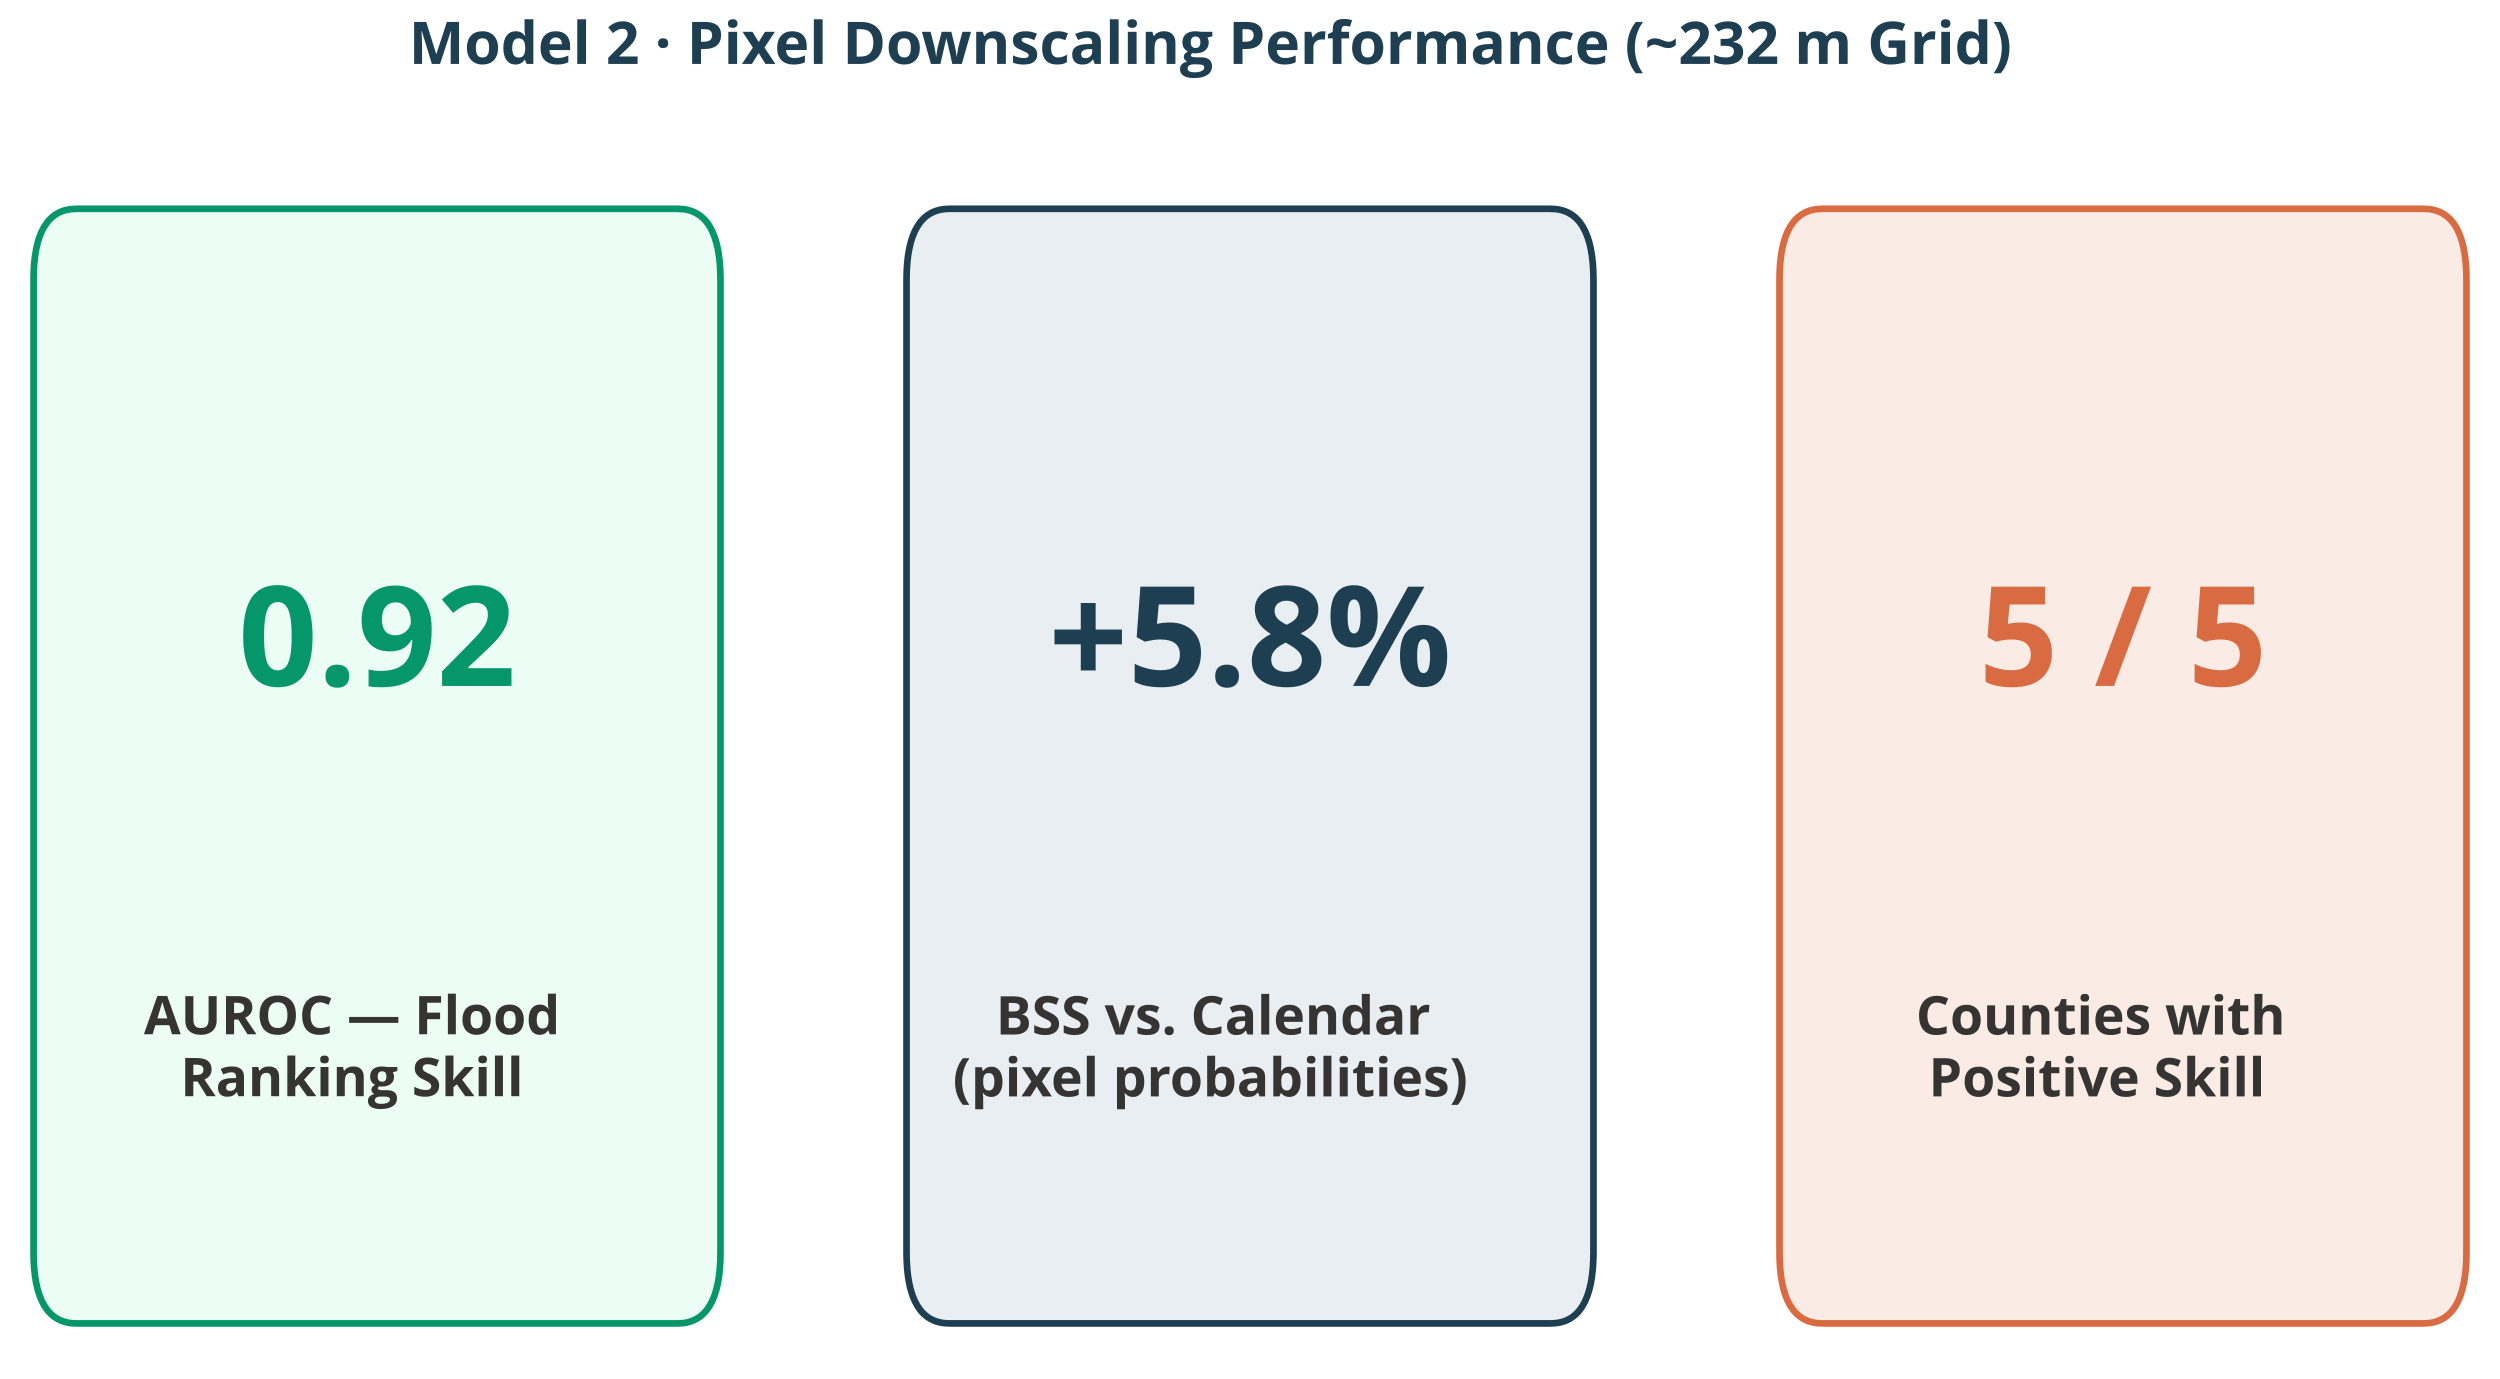
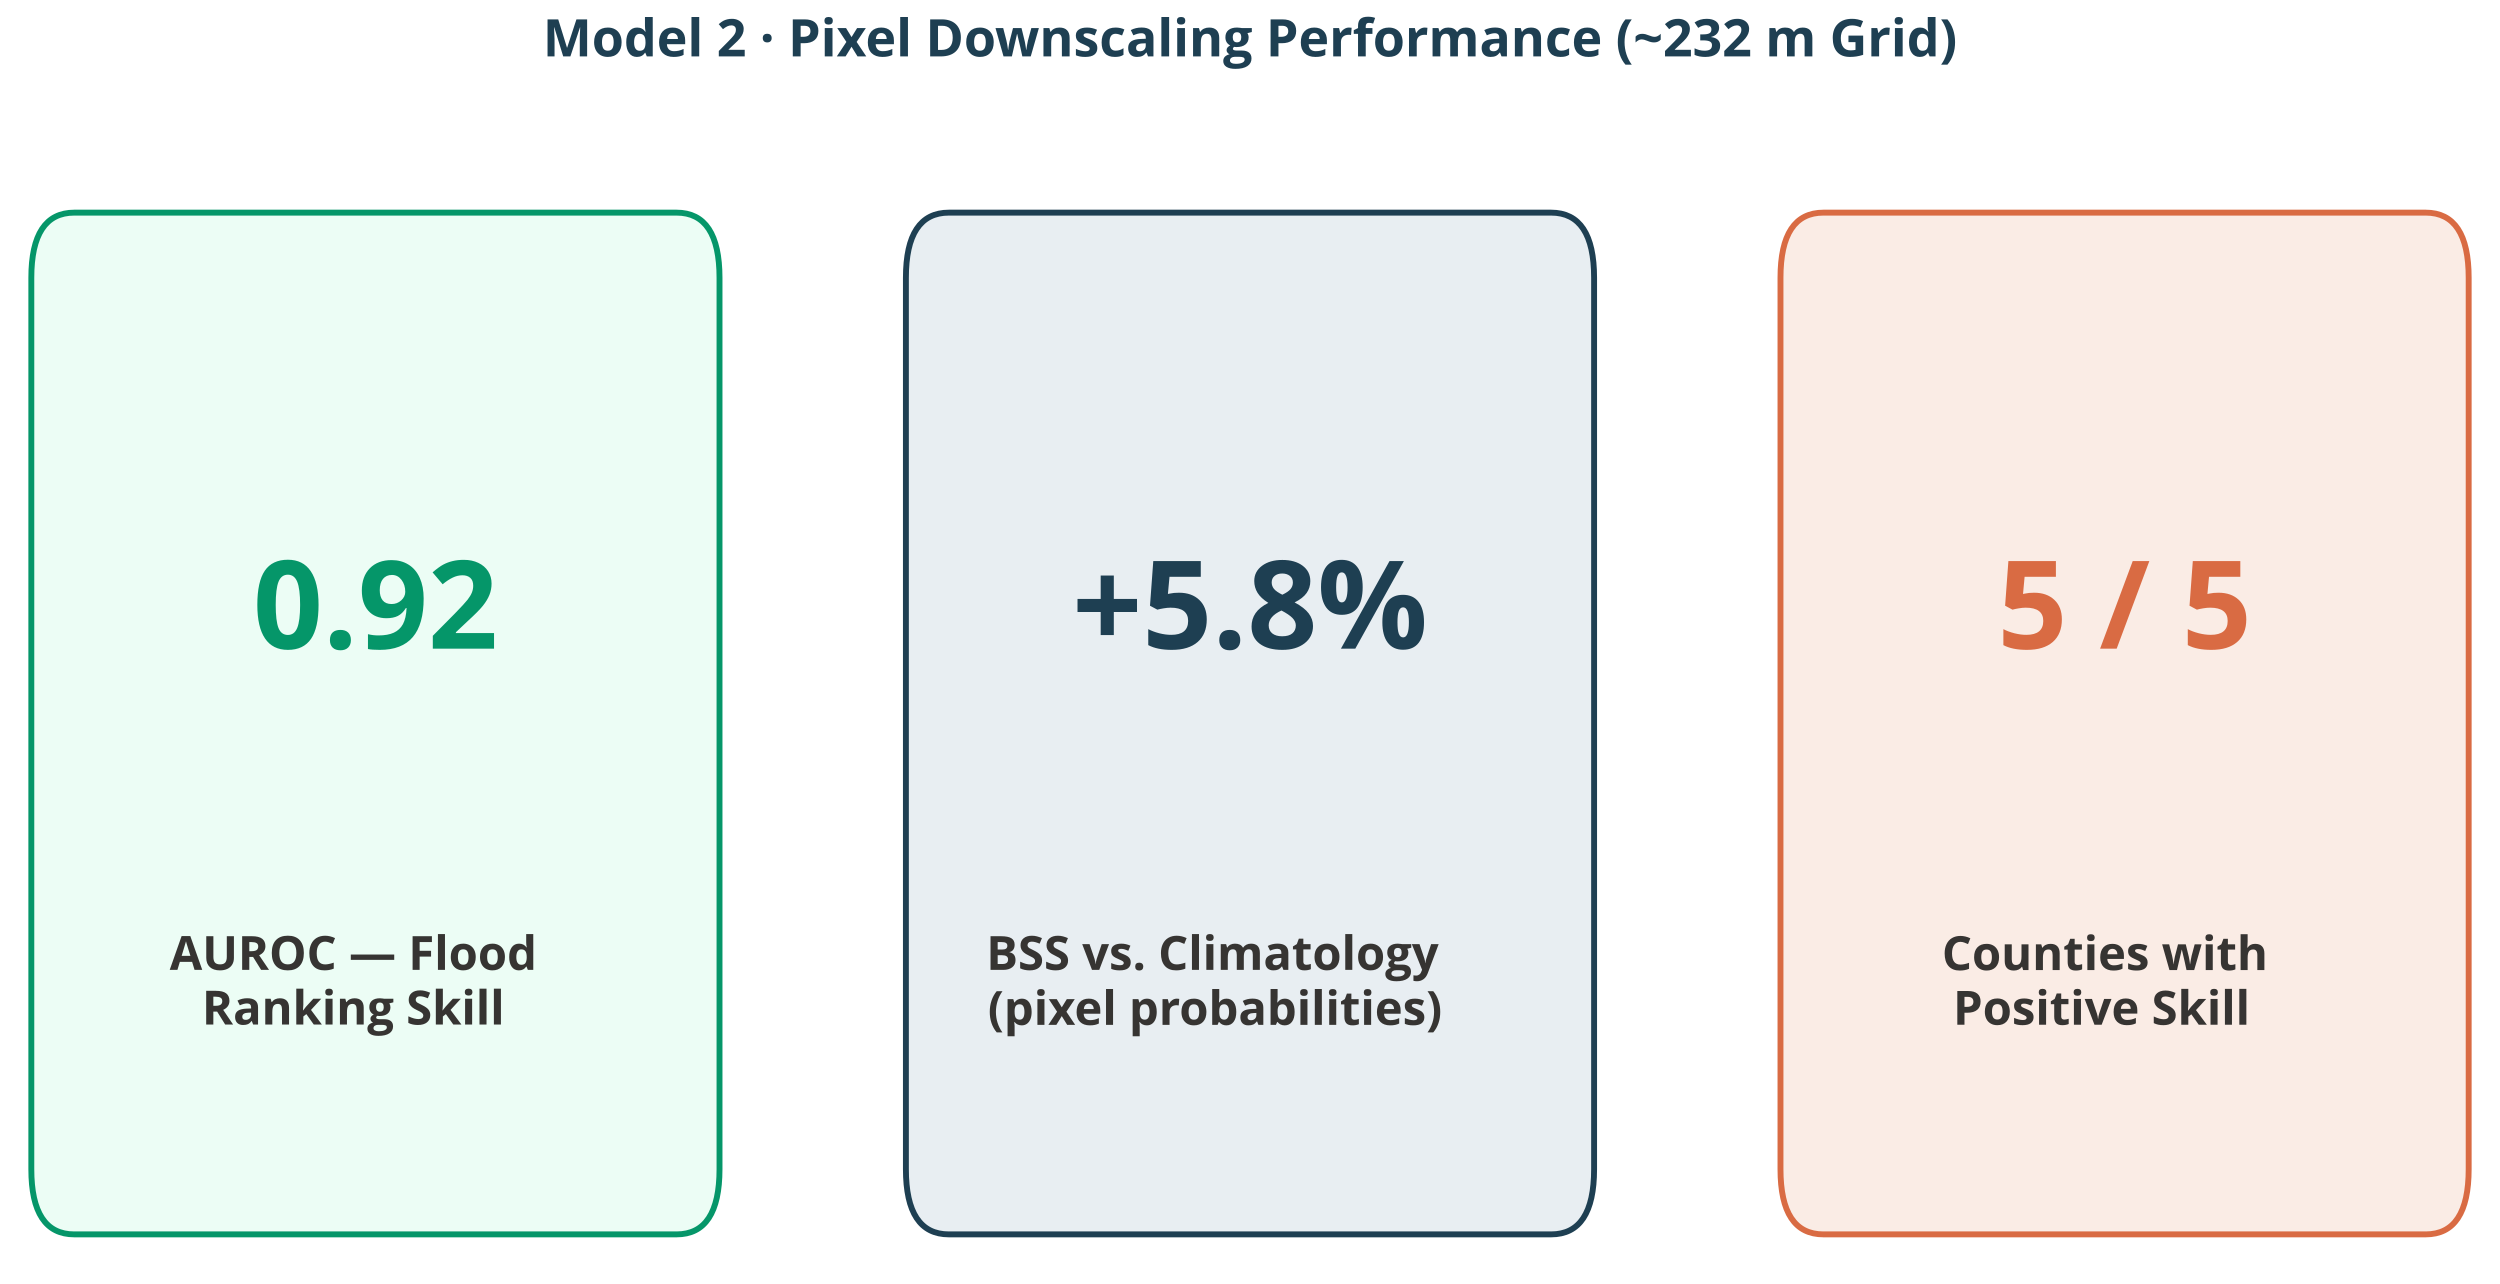
- <svg xmlns="http://www.w3.org/2000/svg" width="935.1pt" height="515.52pt" viewBox="0 0 935.1 515.52" version="1.1">
+ <svg xmlns="http://www.w3.org/2000/svg" width="1059.84pt" height="544.32pt" viewBox="0 0 1059.84 544.32" version="1.1">
  <defs>
    <style type="text/css">*{stroke-linejoin: round; stroke-linecap: butt}</style>
  </defs>
  <g id="figure_1">
    <g id="patch_1">
-       <path d="M 0 515.52  L 935.1 515.52  L 935.1 0  L 0 0  L 0 515.52  z " style="fill: none; opacity: 0" />
+       <path d="M 0 544.32  L 1059.84 544.32  L 1059.84 0  L 0 0  L 0 544.32  z " style="fill: none; opacity: 0" />
    </g>
    <g id="axes_1">
      <g id="patch_2">
-         <path d="M 28.612 495.014  L 253.434 495.014  Q 269.492 495.014 269.492 468.403  L 269.492 104.717  Q 269.492 78.106 253.434 78.106  L 28.612 78.106  Q 12.553 78.106 12.553 104.717  L 12.553 468.403  Q 12.553 495.014 28.612 495.014  z " clip-path="url(#paac07935cf)" style="fill: #ecfdf5; stroke: #059669; stroke-width: 2.5; stroke-linejoin: miter" />
+         <path d="M 31.513 523.296  L 286.794 523.296  Q 305.029 523.296 305.029 495.648  L 305.029 117.792  Q 305.029 90.144 286.794 90.144  L 31.513 90.144  Q 13.278 90.144 13.278 117.792  L 13.278 495.648  Q 13.278 523.296 31.513 523.296  z " clip-path="url(#pade3fa8c18)" style="fill: #ecfdf5; stroke: #059669; stroke-width: 2.5; stroke-linejoin: miter" />
      </g>
      <g id="text_1">
-         <text style="font-weight: 700; font-size: 52px; font-family: 'Open Sans', 'DejaVu Sans', 'Arial', sans-serif; text-anchor: middle; fill: #059669" x="141.023" y="256.557" transform="rotate(-0 141.0227 256.5568)">0.92</text>
+         <text style="font-weight: 700; font-size: 52px; font-family: 'Open Sans', 'DejaVu Sans', 'Arial', sans-serif; text-anchor: middle; fill: #059669" x="159.153" y="274.989" transform="rotate(-0 159.1535 274.9887)">0.92</text>
      </g>
      <g id="text_2">
-         <text style="font-weight: 700; font-size: 20px; font-family: 'Open Sans', 'DejaVu Sans', 'Arial', sans-serif; fill: #363432" transform="translate(53.81486 386.8677)">AUROC — Flood</text>
-         <text style="font-weight: 700; font-size: 20px; font-family: 'Open Sans', 'DejaVu Sans', 'Arial', sans-serif; fill: #363432" transform="translate(67.48361 410.0232)">Ranking Skill</text>
+         <text style="font-weight: 700; font-size: 20px; font-family: 'Open Sans', 'DejaVu Sans', 'Arial', sans-serif; fill: #363432" transform="translate(71.94568 411.1749)">AUROC — Flood</text>
+         <text style="font-weight: 700; font-size: 20px; font-family: 'Open Sans', 'DejaVu Sans', 'Arial', sans-serif; fill: #363432" transform="translate(85.61443 434.3304)">Ranking Skill</text>
      </g>
    </g>
    <g id="axes_2">
      <g id="patch_3">
-         <path d="M 355.139 495.014  L 579.961 495.014  Q 596.02 495.014 596.02 468.403  L 596.02 104.717  Q 596.02 78.106 579.961 78.106  L 355.139 78.106  Q 339.08 78.106 339.08 104.717  L 339.08 468.403  Q 339.08 495.014 355.139 495.014  z " clip-path="url(#paeb0607eae)" style="fill: #e8eef2; stroke: #1e3f52; stroke-width: 2.5; stroke-linejoin: miter" />
+         <path d="M 402.279 523.296  L 657.561 523.296  Q 675.795 523.296 675.795 495.648  L 675.795 117.792  Q 675.795 90.144 657.561 90.144  L 402.279 90.144  Q 384.045 90.144 384.045 117.792  L 384.045 495.648  Q 384.045 523.296 402.279 523.296  z " clip-path="url(#pae30801fa9)" style="fill: #e8eef2; stroke: #1e3f52; stroke-width: 2.5; stroke-linejoin: miter" />
      </g>
      <g id="text_3">
-         <text style="font-weight: 700; font-size: 52px; font-family: 'Open Sans', 'DejaVu Sans', 'Arial', sans-serif; text-anchor: middle; fill: #1e3f52" x="467.55" y="256.557" transform="rotate(-0 467.55 256.5568)">+5.8%</text>
+         <text style="font-weight: 700; font-size: 52px; font-family: 'Open Sans', 'DejaVu Sans', 'Arial', sans-serif; text-anchor: middle; fill: #1e3f52" x="529.92" y="274.989" transform="rotate(-0 529.92 274.9887)">+5.8%</text>
      </g>
      <g id="text_4">
-         <text style="font-weight: 700; font-size: 20px; font-family: 'Open Sans', 'DejaVu Sans', 'Arial', sans-serif; fill: #363432" transform="translate(372.4891 386.9458)">BSS vs. Calendar</text>
-         <text style="font-weight: 700; font-size: 20px; font-family: 'Open Sans', 'DejaVu Sans', 'Arial', sans-serif; fill: #363432" transform="translate(356.4312 410.1013)">(pixel probabilities)</text>
+         <text style="font-weight: 700; font-size: 20px; font-family: 'Open Sans', 'DejaVu Sans', 'Arial', sans-serif; fill: #363432" transform="translate(418.1247 411.1749)">BSS vs. Climatology</text>
+         <text style="font-weight: 700; font-size: 20px; font-family: 'Open Sans', 'DejaVu Sans', 'Arial', sans-serif; fill: #363432" transform="translate(418.8012 434.4866)">(pixel probabilities)</text>
      </g>
    </g>
    <g id="axes_3">
      <g id="patch_4">
-         <path d="M 681.666 495.014  L 906.488 495.014  Q 922.547 495.014 922.547 468.403  L 922.547 104.717  Q 922.547 78.106 906.488 78.106  L 681.666 78.106  Q 665.608 78.106 665.608 104.717  L 665.608 468.403  Q 665.608 495.014 681.666 495.014  z " clip-path="url(#pf5c17a2deb)" style="fill: #faece5; stroke: #d96b43; stroke-width: 2.5; stroke-linejoin: miter" />
+         <path d="M 773.046 523.296  L 1028.327 523.296  Q 1046.562 523.296 1046.562 495.648  L 1046.562 117.792  Q 1046.562 90.144 1028.327 90.144  L 773.046 90.144  Q 754.811 90.144 754.811 117.792  L 754.811 495.648  Q 754.811 523.296 773.046 523.296  z " clip-path="url(#pe31e1dff55)" style="fill: #faece5; stroke: #d96b43; stroke-width: 2.5; stroke-linejoin: miter" />
      </g>
      <g id="text_5">
-         <text style="font-weight: 700; font-size: 52px; font-family: 'Open Sans', 'DejaVu Sans', 'Arial', sans-serif; text-anchor: middle; fill: #d96b43" x="794.077" y="256.557" transform="rotate(-0 794.0773 256.5568)">5 / 5</text>
+         <text style="font-weight: 700; font-size: 52px; font-family: 'Open Sans', 'DejaVu Sans', 'Arial', sans-serif; text-anchor: middle; fill: #d96b43" x="900.687" y="274.989" transform="rotate(-0 900.6865 274.9887)">5 / 5</text>
      </g>
      <g id="text_6">
-         <text style="font-weight: 700; font-size: 20px; font-family: 'Open Sans', 'DejaVu Sans', 'Arial', sans-serif; fill: #363432" transform="translate(716.6414 386.9458)">Counties with</text>
-         <text style="font-weight: 700; font-size: 20px; font-family: 'Open Sans', 'DejaVu Sans', 'Arial', sans-serif; fill: #363432" transform="translate(721.3711 410.1013)">Positive Skill</text>
+         <text style="font-weight: 700; font-size: 20px; font-family: 'Open Sans', 'DejaVu Sans', 'Arial', sans-serif; fill: #363432" transform="translate(823.2506 411.253)">Counties with</text>
+         <text style="font-weight: 700; font-size: 20px; font-family: 'Open Sans', 'DejaVu Sans', 'Arial', sans-serif; fill: #363432" transform="translate(827.9803 434.4085)">Positive Skill</text>
      </g>
    </g>
    <g id="text_7">
-       <text style="font-weight: 700; font-size: 22px; font-family: 'Open Sans', 'DejaVu Sans', 'Arial', sans-serif; text-anchor: middle; fill: #1e3f52" x="452.7" y="23.917" transform="rotate(-0 452.7 23.91656)">Model 2 · Pixel Downscaling Performance (~232 m Grid)</text>
+       <text style="font-weight: 700; font-size: 22px; font-family: 'Open Sans', 'DejaVu Sans', 'Arial', sans-serif; text-anchor: middle; fill: #1e3f52" x="529.92" y="23.917" transform="rotate(-0 529.92 23.91656)">Model 2 · Pixel Downscaling Performance (~232 m Grid)</text>
    </g>
  </g>
  <defs>
-     <clipPath id="paac07935cf">
-       <rect x="7.2" y="64.8" width="267.645" height="443.52" />
+     <clipPath id="pade3fa8c18">
+       <rect x="7.2" y="76.32" width="303.907" height="460.8" />
    </clipPath>
-     <clipPath id="paeb0607eae">
-       <rect x="333.727" y="64.8" width="267.645" height="443.52" />
+     <clipPath id="pae30801fa9">
+       <rect x="377.967" y="76.32" width="303.907" height="460.8" />
    </clipPath>
-     <clipPath id="pf5c17a2deb">
-       <rect x="660.255" y="64.8" width="267.645" height="443.52" />
+     <clipPath id="pe31e1dff55">
+       <rect x="748.733" y="76.32" width="303.907" height="460.8" />
    </clipPath>
  </defs>
</svg>
